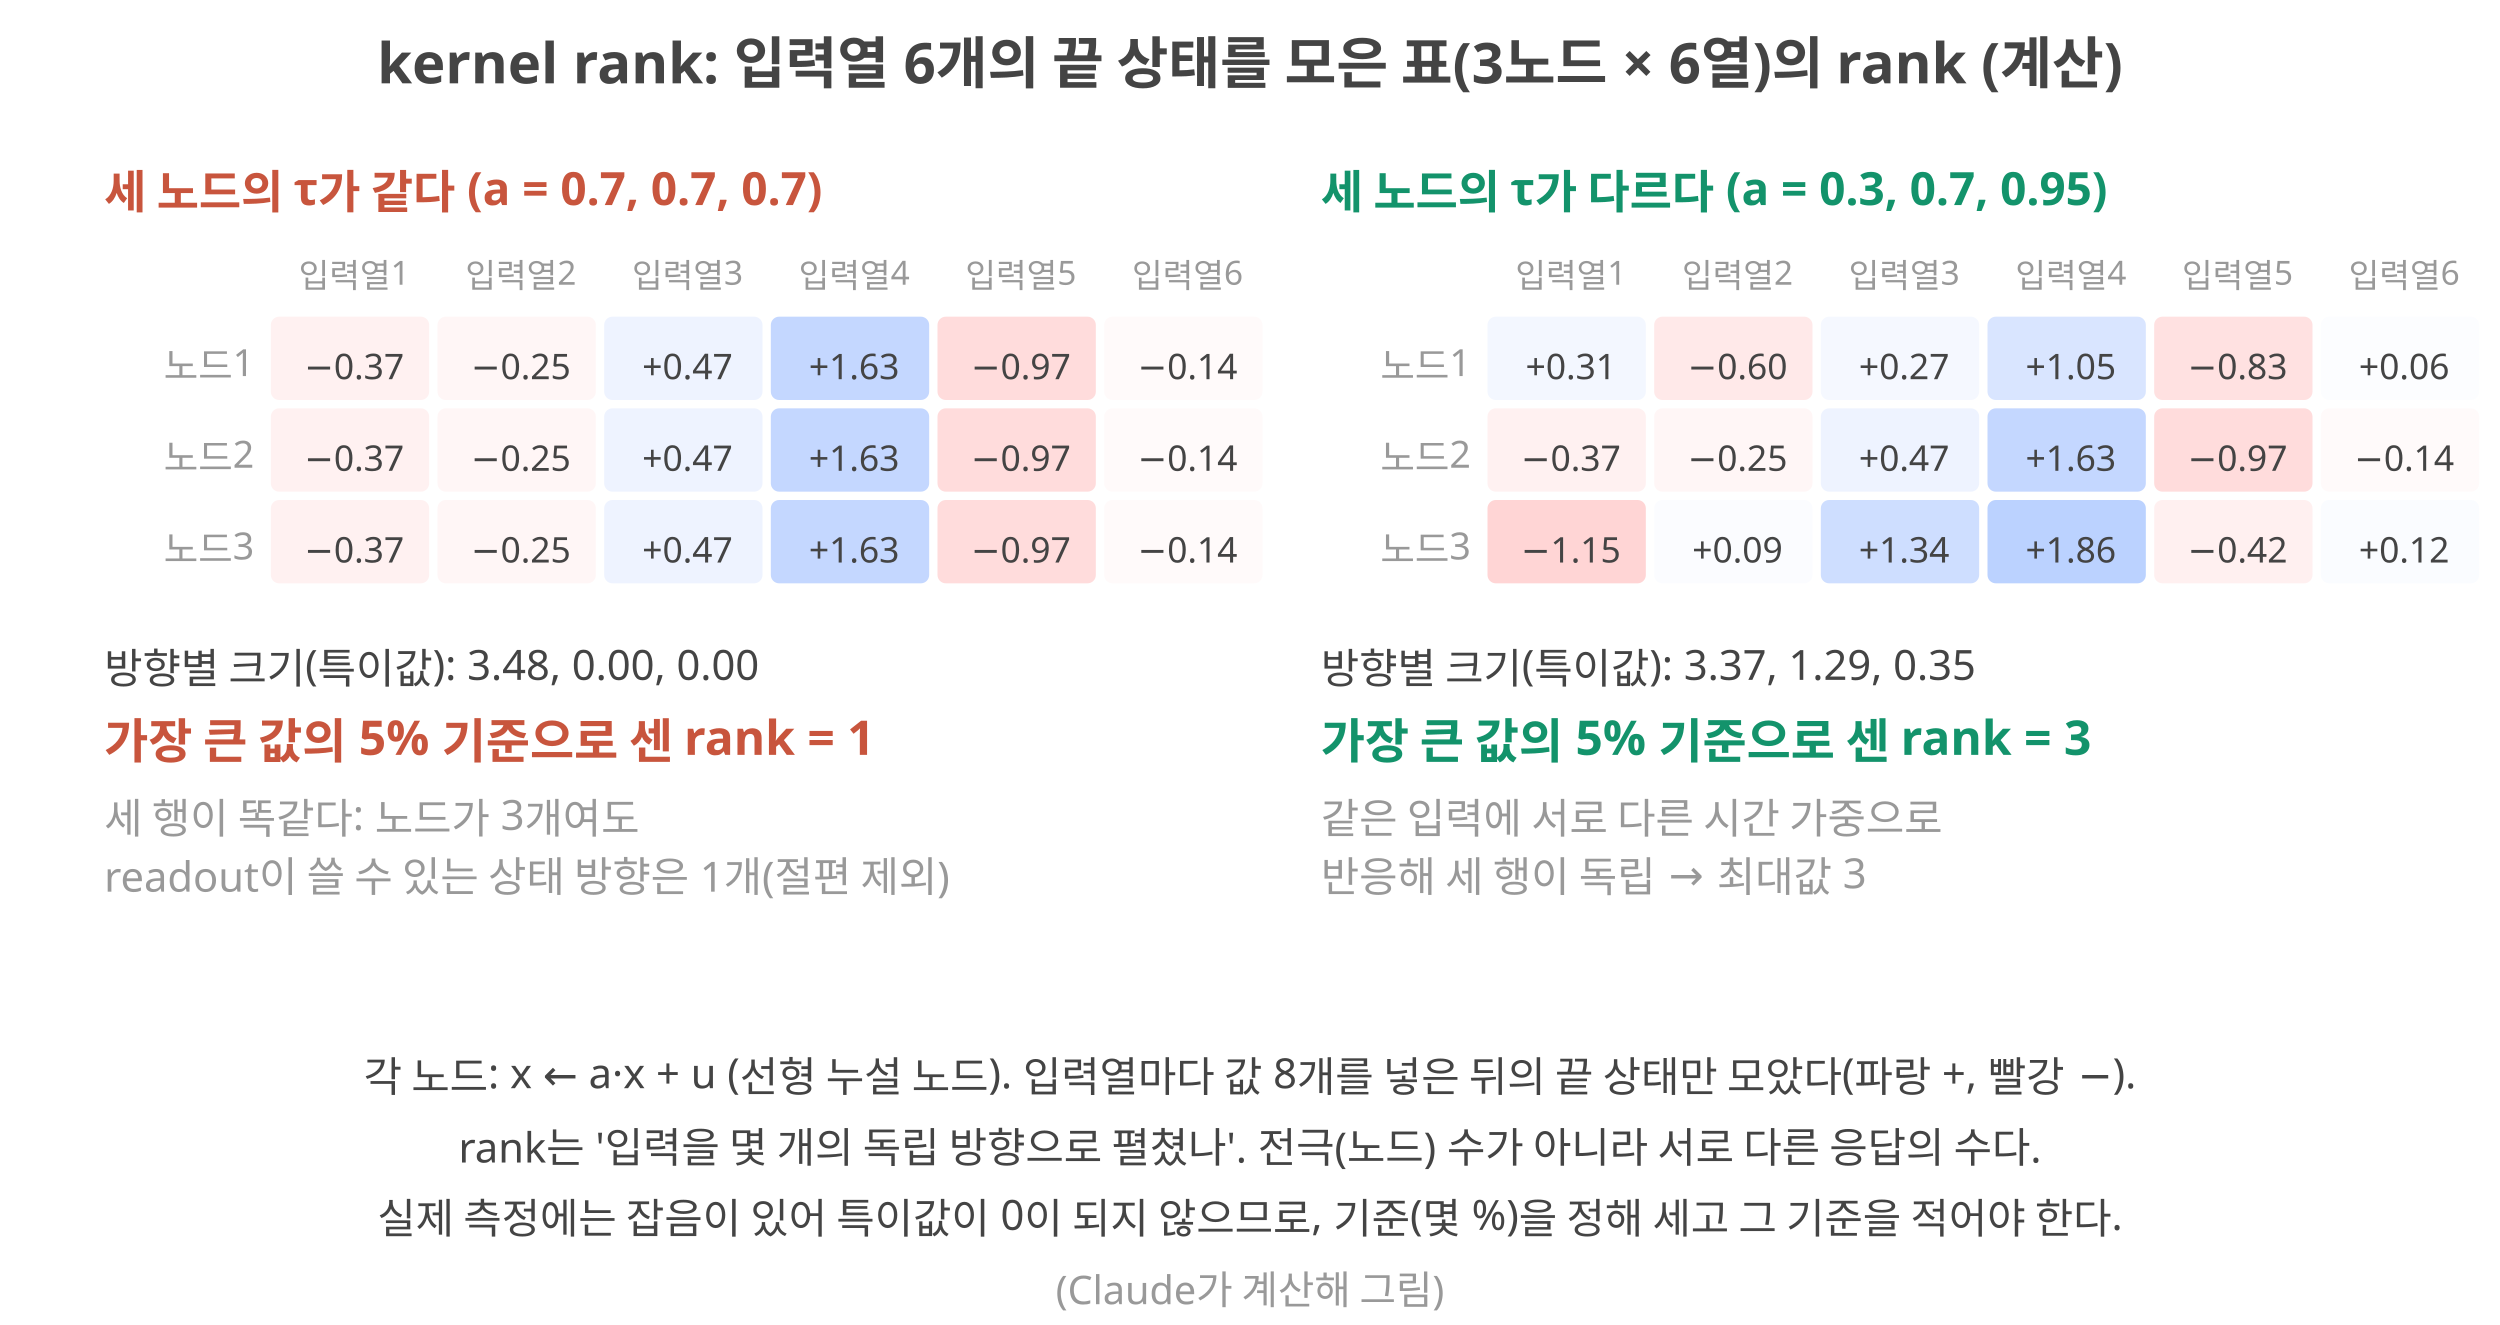
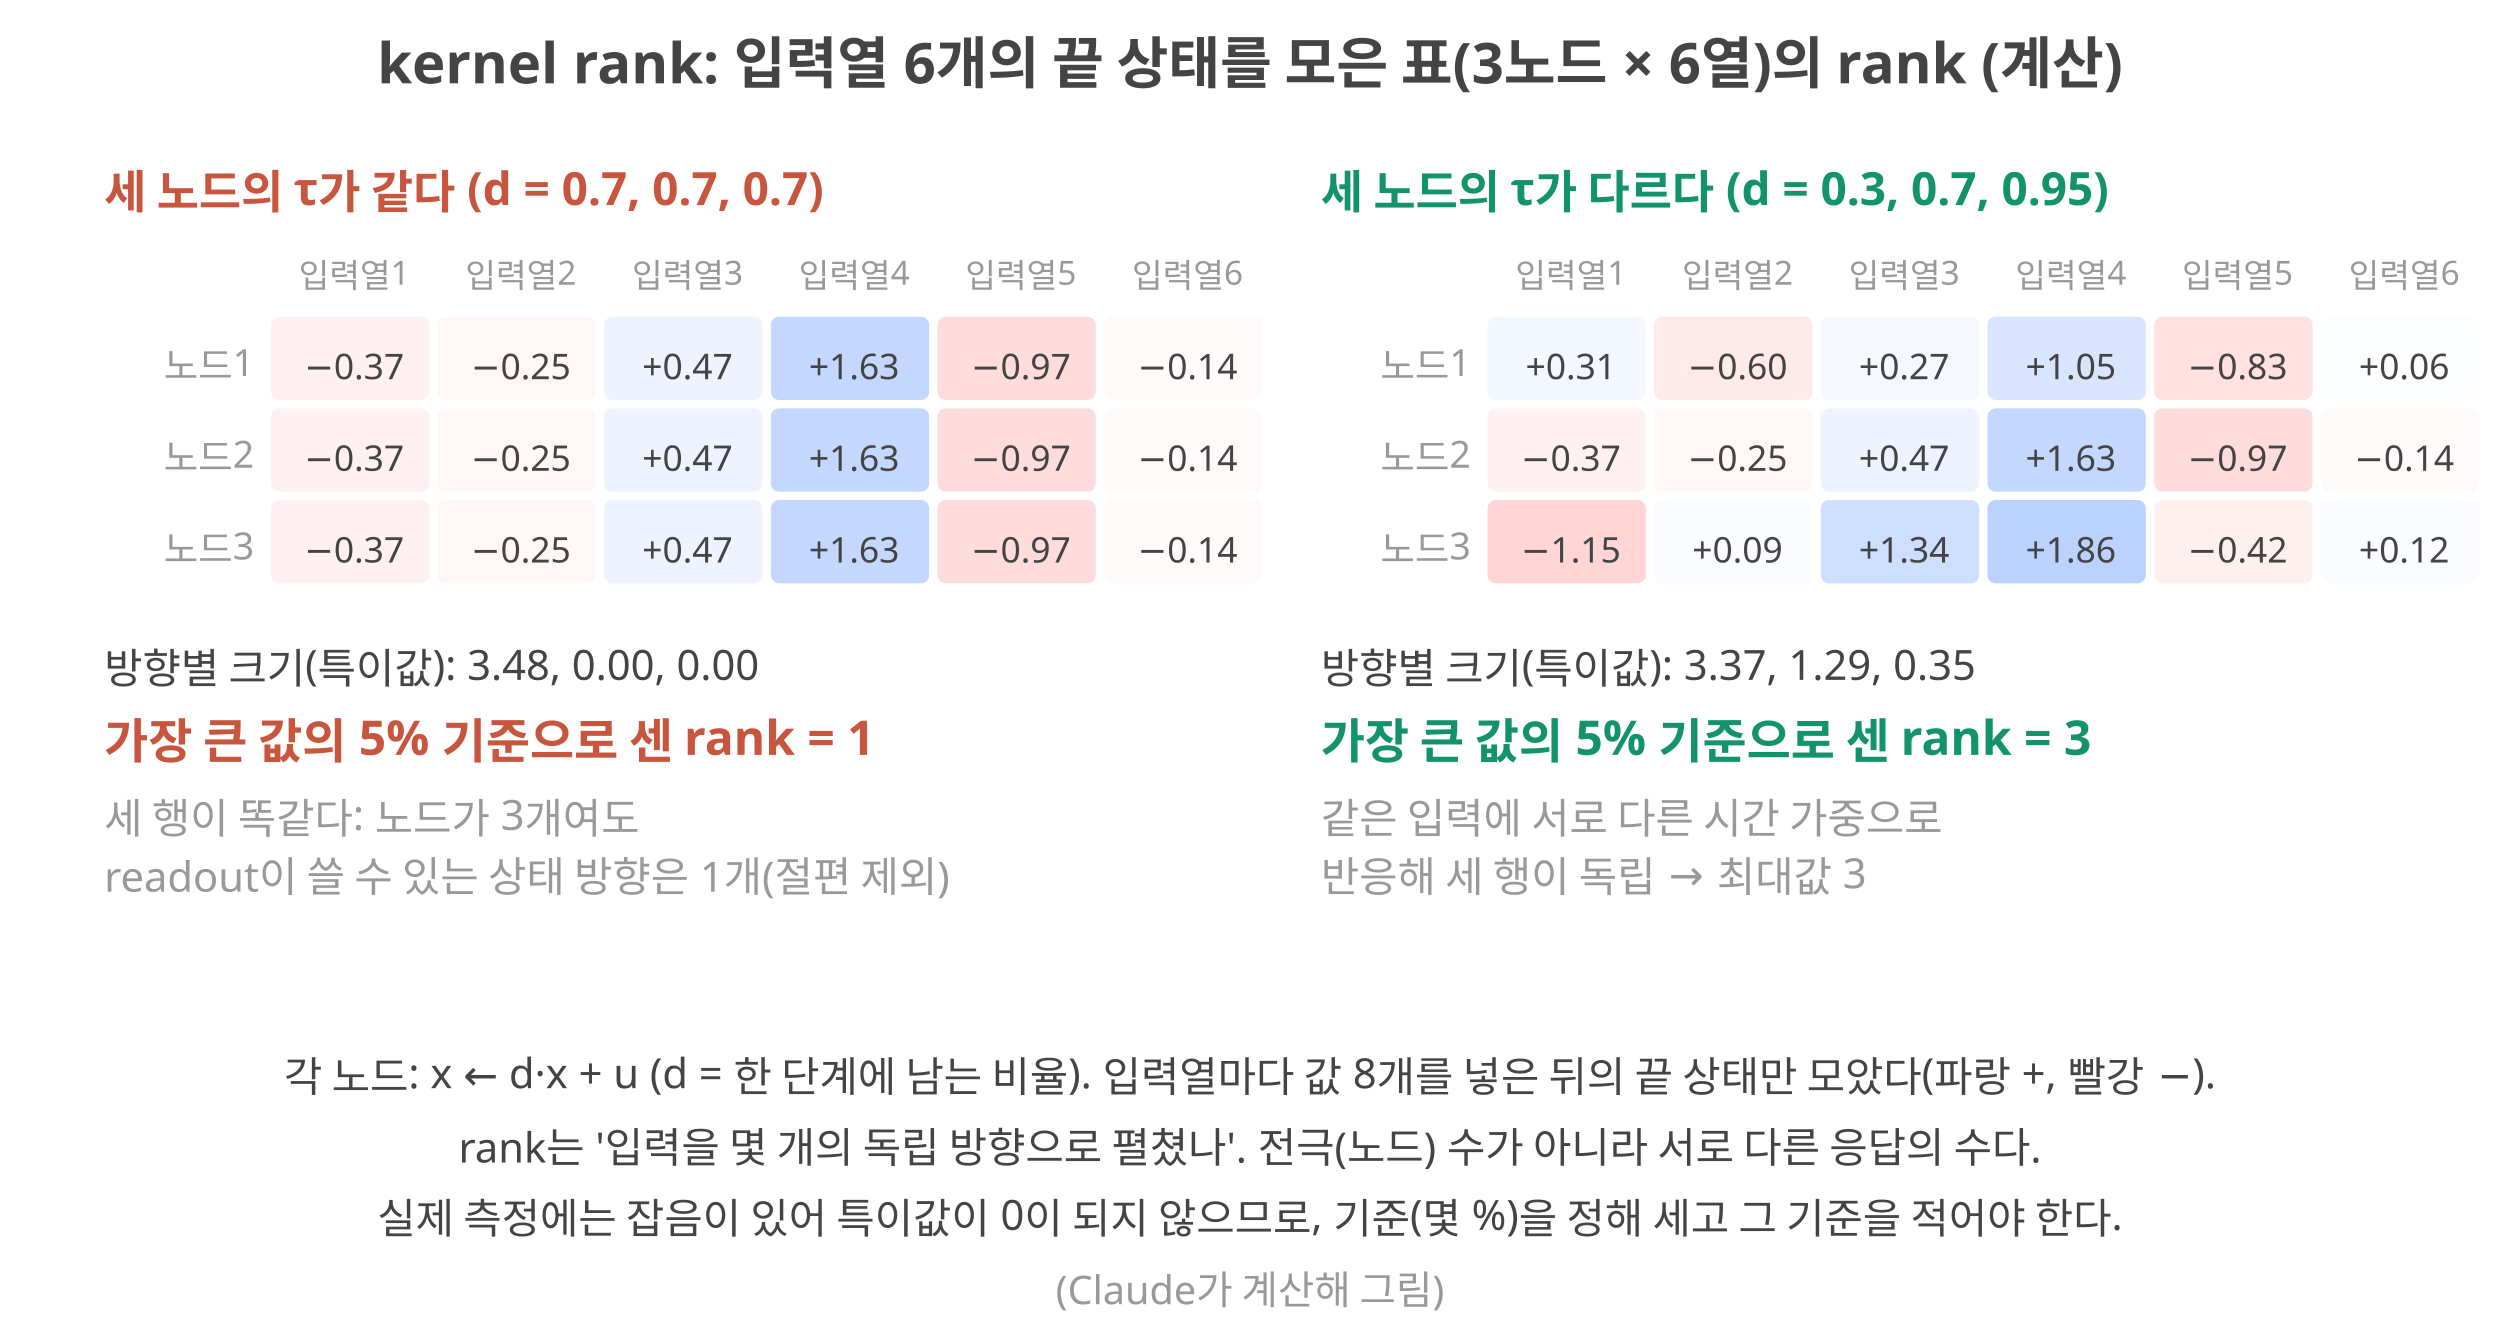
<svg xmlns="http://www.w3.org/2000/svg" viewBox="0 0 600 318" width="100%" font-family="Noto Sans KR, Malgun Gothic, sans-serif" font-size="13" fill="#444">
  <defs>
    <marker id="arr" viewBox="0 0 10 10" refX="9" refY="5" markerWidth="7" markerHeight="7" orient="auto-start-reverse">
      <path d="M0,0 L10,5 L0,10 z" fill="#444" />
    </marker>
  </defs>
  <text x="300.0" y="20.0" font-size="13.5" fill="#444" text-anchor="middle" font-weight="bold">kernel rank: 입력열 6개의 끝 상태를 모은 표(3노드 × 6열)의 rank (계산)</text>
-   <text x="25.0" y="50.0" font-size="11" fill="#c8553d" text-anchor="start" font-weight="bold">세 노드의 τ가 같다 (a = 0.7, 0.7, 0.7)</text>
+   <text x="25.0" y="50.0" font-size="11" fill="#c8553d" text-anchor="start" font-weight="bold">세 노드의 τ가 같다 (d = 0.7, 0.7, 0.7)</text>
  <text x="85.0" y="69.0" font-size="8" fill="#999" text-anchor="middle" font-weight="normal">입력열1</text>
  <text x="125.0" y="69.0" font-size="8" fill="#999" text-anchor="middle" font-weight="normal">입력열2</text>
  <text x="165.0" y="69.0" font-size="8" fill="#999" text-anchor="middle" font-weight="normal">입력열3</text>
  <text x="205.0" y="69.0" font-size="8" fill="#999" text-anchor="middle" font-weight="normal">입력열4</text>
  <text x="245.0" y="69.0" font-size="8" fill="#999" text-anchor="middle" font-weight="normal">입력열5</text>
  <text x="285.0" y="69.0" font-size="8" fill="#999" text-anchor="middle" font-weight="normal">입력열6</text>
  <text x="61.0" y="91.0" font-size="9" fill="#999" text-anchor="end" font-weight="normal">노드1</text>
  <rect x="65.0" y="76.0" width="38.0" height="20.0" rx="2" fill="rgb(255,241,241)" stroke="none" stroke-width="1.2" />
  <text x="85.0" y="91.0" font-size="8.5" fill="#444" text-anchor="middle" font-weight="normal">−0.37</text>
  <rect x="105.0" y="76.0" width="38.0" height="20.0" rx="2" fill="rgb(255,246,246)" stroke="none" stroke-width="1.2" />
  <text x="125.0" y="91.0" font-size="8.5" fill="#444" text-anchor="middle" font-weight="normal">−0.25</text>
  <rect x="145.0" y="76.0" width="38.0" height="20.0" rx="2" fill="rgb(238,243,255)" stroke="none" stroke-width="1.2" />
  <text x="165.0" y="91.0" font-size="8.5" fill="#444" text-anchor="middle" font-weight="normal">+0.47</text>
  <rect x="185.0" y="76.0" width="38.0" height="20.0" rx="2" fill="rgb(196,215,255)" stroke="none" stroke-width="1.2" />
  <text x="205.0" y="91.0" font-size="8.5" fill="#444" text-anchor="middle" font-weight="normal">+1.63</text>
  <rect x="225.0" y="76.0" width="38.0" height="20.0" rx="2" fill="rgb(255,220,220)" stroke="none" stroke-width="1.2" />
  <text x="245.0" y="91.0" font-size="8.5" fill="#444" text-anchor="middle" font-weight="normal">−0.97</text>
  <rect x="265.0" y="76.0" width="38.0" height="20.0" rx="2" fill="rgb(255,250,250)" stroke="none" stroke-width="1.2" />
  <text x="285.0" y="91.0" font-size="8.5" fill="#444" text-anchor="middle" font-weight="normal">−0.14</text>
  <text x="61.0" y="113.0" font-size="9" fill="#999" text-anchor="end" font-weight="normal">노드2</text>
  <rect x="65.0" y="98.0" width="38.0" height="20.0" rx="2" fill="rgb(255,241,241)" stroke="none" stroke-width="1.2" />
  <text x="85.0" y="113.0" font-size="8.5" fill="#444" text-anchor="middle" font-weight="normal">−0.37</text>
  <rect x="105.0" y="98.0" width="38.0" height="20.0" rx="2" fill="rgb(255,246,246)" stroke="none" stroke-width="1.2" />
  <text x="125.0" y="113.0" font-size="8.5" fill="#444" text-anchor="middle" font-weight="normal">−0.25</text>
  <rect x="145.0" y="98.0" width="38.0" height="20.0" rx="2" fill="rgb(238,243,255)" stroke="none" stroke-width="1.2" />
  <text x="165.0" y="113.0" font-size="8.5" fill="#444" text-anchor="middle" font-weight="normal">+0.47</text>
  <rect x="185.0" y="98.0" width="38.0" height="20.0" rx="2" fill="rgb(196,215,255)" stroke="none" stroke-width="1.2" />
  <text x="205.0" y="113.0" font-size="8.5" fill="#444" text-anchor="middle" font-weight="normal">+1.63</text>
  <rect x="225.0" y="98.0" width="38.0" height="20.0" rx="2" fill="rgb(255,220,220)" stroke="none" stroke-width="1.2" />
  <text x="245.0" y="113.0" font-size="8.5" fill="#444" text-anchor="middle" font-weight="normal">−0.97</text>
  <rect x="265.0" y="98.0" width="38.0" height="20.0" rx="2" fill="rgb(255,250,250)" stroke="none" stroke-width="1.2" />
  <text x="285.0" y="113.0" font-size="8.5" fill="#444" text-anchor="middle" font-weight="normal">−0.14</text>
  <text x="61.0" y="135.0" font-size="9" fill="#999" text-anchor="end" font-weight="normal">노드3</text>
  <rect x="65.0" y="120.0" width="38.0" height="20.0" rx="2" fill="rgb(255,241,241)" stroke="none" stroke-width="1.2" />
  <text x="85.0" y="135.0" font-size="8.5" fill="#444" text-anchor="middle" font-weight="normal">−0.37</text>
  <rect x="105.0" y="120.0" width="38.0" height="20.0" rx="2" fill="rgb(255,246,246)" stroke="none" stroke-width="1.2" />
  <text x="125.0" y="135.0" font-size="8.5" fill="#444" text-anchor="middle" font-weight="normal">−0.25</text>
  <rect x="145.0" y="120.0" width="38.0" height="20.0" rx="2" fill="rgb(238,243,255)" stroke="none" stroke-width="1.2" />
  <text x="165.0" y="135.0" font-size="8.5" fill="#444" text-anchor="middle" font-weight="normal">+0.47</text>
  <rect x="185.0" y="120.0" width="38.0" height="20.0" rx="2" fill="rgb(196,215,255)" stroke="none" stroke-width="1.2" />
  <text x="205.0" y="135.0" font-size="8.5" fill="#444" text-anchor="middle" font-weight="normal">+1.63</text>
  <rect x="225.0" y="120.0" width="38.0" height="20.0" rx="2" fill="rgb(255,220,220)" stroke="none" stroke-width="1.2" />
  <text x="245.0" y="135.0" font-size="8.5" fill="#444" text-anchor="middle" font-weight="normal">−0.97</text>
  <rect x="265.0" y="120.0" width="38.0" height="20.0" rx="2" fill="rgb(255,250,250)" stroke="none" stroke-width="1.2" />
  <text x="285.0" y="135.0" font-size="8.5" fill="#444" text-anchor="middle" font-weight="normal">−0.14</text>
  <text x="25.0" y="164.0" font-size="10" fill="#444" text-anchor="start" font-weight="normal">방향별 크기(특이값): 3.48, 0.00, 0.00</text>
  <text x="25.0" y="182.0" font-size="11.5" fill="#c8553d" text-anchor="start" font-weight="bold">가장 큰 값의 5% 기준으로 센 rank = 1</text>
  <text x="25.0" y="200.0" font-size="10" fill="#999" text-anchor="start" font-weight="normal">세 행이 똑같다: 노드가 3개여도</text>
  <text x="25.0" y="214.0" font-size="10" fill="#999" text-anchor="start" font-weight="normal">readout이 쓸 수 있는 상태 방향은 1개(절편 제외)</text>
-   <text x="317.0" y="50.0" font-size="11" fill="#13936b" text-anchor="start" font-weight="bold">세 노드의 τ가 다르다 (a = 0.3, 0.7, 0.95)</text>
+   <text x="317.0" y="50.0" font-size="11" fill="#13936b" text-anchor="start" font-weight="bold">세 노드의 τ가 다르다 (d = 0.3, 0.7, 0.95)</text>
  <text x="377.0" y="69.0" font-size="8" fill="#999" text-anchor="middle" font-weight="normal">입력열1</text>
  <text x="417.0" y="69.0" font-size="8" fill="#999" text-anchor="middle" font-weight="normal">입력열2</text>
  <text x="457.0" y="69.0" font-size="8" fill="#999" text-anchor="middle" font-weight="normal">입력열3</text>
  <text x="497.0" y="69.0" font-size="8" fill="#999" text-anchor="middle" font-weight="normal">입력열4</text>
  <text x="537.0" y="69.0" font-size="8" fill="#999" text-anchor="middle" font-weight="normal">입력열5</text>
  <text x="577.0" y="69.0" font-size="8" fill="#999" text-anchor="middle" font-weight="normal">입력열6</text>
  <text x="353.0" y="91.0" font-size="9" fill="#999" text-anchor="end" font-weight="normal">노드1</text>
  <rect x="357.0" y="76.0" width="38.0" height="20.0" rx="2" fill="rgb(243,247,255)" stroke="none" stroke-width="1.2" />
  <text x="377.0" y="91.0" font-size="8.5" fill="#444" text-anchor="middle" font-weight="normal">+0.31</text>
  <rect x="397.0" y="76.0" width="38.0" height="20.0" rx="2" fill="rgb(255,233,233)" stroke="none" stroke-width="1.2" />
  <text x="417.0" y="91.0" font-size="8.5" fill="#444" text-anchor="middle" font-weight="normal">−0.60</text>
  <rect x="437.0" y="76.0" width="38.0" height="20.0" rx="2" fill="rgb(245,248,255)" stroke="none" stroke-width="1.2" />
  <text x="457.0" y="91.0" font-size="8.5" fill="#444" text-anchor="middle" font-weight="normal">+0.27</text>
  <rect x="477.0" y="76.0" width="38.0" height="20.0" rx="2" fill="rgb(217,229,255)" stroke="none" stroke-width="1.2" />
  <text x="497.0" y="91.0" font-size="8.5" fill="#444" text-anchor="middle" font-weight="normal">+1.05</text>
  <rect x="517.0" y="76.0" width="38.0" height="20.0" rx="2" fill="rgb(255,225,225)" stroke="none" stroke-width="1.2" />
  <text x="537.0" y="91.0" font-size="8.5" fill="#444" text-anchor="middle" font-weight="normal">−0.83</text>
  <rect x="557.0" y="76.0" width="38.0" height="20.0" rx="2" fill="rgb(252,253,255)" stroke="none" stroke-width="1.2" />
  <text x="577.0" y="91.0" font-size="8.5" fill="#444" text-anchor="middle" font-weight="normal">+0.06</text>
  <text x="353.0" y="113.0" font-size="9" fill="#999" text-anchor="end" font-weight="normal">노드2</text>
  <rect x="357.0" y="98.0" width="38.0" height="20.0" rx="2" fill="rgb(255,241,241)" stroke="none" stroke-width="1.2" />
  <text x="377.0" y="113.0" font-size="8.5" fill="#444" text-anchor="middle" font-weight="normal">−0.37</text>
  <rect x="397.0" y="98.0" width="38.0" height="20.0" rx="2" fill="rgb(255,246,246)" stroke="none" stroke-width="1.2" />
  <text x="417.0" y="113.0" font-size="8.5" fill="#444" text-anchor="middle" font-weight="normal">−0.25</text>
  <rect x="437.0" y="98.0" width="38.0" height="20.0" rx="2" fill="rgb(238,243,255)" stroke="none" stroke-width="1.2" />
  <text x="457.0" y="113.0" font-size="8.5" fill="#444" text-anchor="middle" font-weight="normal">+0.47</text>
  <rect x="477.0" y="98.0" width="38.0" height="20.0" rx="2" fill="rgb(196,215,255)" stroke="none" stroke-width="1.2" />
  <text x="497.0" y="113.0" font-size="8.5" fill="#444" text-anchor="middle" font-weight="normal">+1.63</text>
  <rect x="517.0" y="98.0" width="38.0" height="20.0" rx="2" fill="rgb(255,220,220)" stroke="none" stroke-width="1.2" />
  <text x="537.0" y="113.0" font-size="8.5" fill="#444" text-anchor="middle" font-weight="normal">−0.97</text>
  <rect x="557.0" y="98.0" width="38.0" height="20.0" rx="2" fill="rgb(255,250,250)" stroke="none" stroke-width="1.2" />
  <text x="577.0" y="113.0" font-size="8.5" fill="#444" text-anchor="middle" font-weight="normal">−0.14</text>
  <text x="353.0" y="135.0" font-size="9" fill="#999" text-anchor="end" font-weight="normal">노드3</text>
  <rect x="357.0" y="120.0" width="38.0" height="20.0" rx="2" fill="rgb(255,213,213)" stroke="none" stroke-width="1.2" />
  <text x="377.0" y="135.0" font-size="8.5" fill="#444" text-anchor="middle" font-weight="normal">−1.15</text>
  <rect x="397.0" y="120.0" width="38.0" height="20.0" rx="2" fill="rgb(251,252,255)" stroke="none" stroke-width="1.2" />
  <text x="417.0" y="135.0" font-size="8.5" fill="#444" text-anchor="middle" font-weight="normal">+0.09</text>
  <rect x="437.0" y="120.0" width="38.0" height="20.0" rx="2" fill="rgb(206,222,255)" stroke="none" stroke-width="1.2" />
  <text x="457.0" y="135.0" font-size="8.5" fill="#444" text-anchor="middle" font-weight="normal">+1.34</text>
  <rect x="477.0" y="120.0" width="38.0" height="20.0" rx="2" fill="rgb(187,210,255)" stroke="none" stroke-width="1.2" />
  <text x="497.0" y="135.0" font-size="8.5" fill="#444" text-anchor="middle" font-weight="normal">+1.86</text>
  <rect x="517.0" y="120.0" width="38.0" height="20.0" rx="2" fill="rgb(255,240,240)" stroke="none" stroke-width="1.2" />
  <text x="537.0" y="135.0" font-size="8.5" fill="#444" text-anchor="middle" font-weight="normal">−0.42</text>
  <rect x="557.0" y="120.0" width="38.0" height="20.0" rx="2" fill="rgb(250,252,255)" stroke="none" stroke-width="1.2" />
  <text x="577.0" y="135.0" font-size="8.5" fill="#444" text-anchor="middle" font-weight="normal">+0.12</text>
  <text x="317.0" y="164.0" font-size="10" fill="#444" text-anchor="start" font-weight="normal">방향별 크기(특이값): 3.37, 1.29, 0.35</text>
  <text x="317.0" y="182.0" font-size="11.5" fill="#13936b" text-anchor="start" font-weight="bold">가장 큰 값의 5% 기준으로 센 rank = 3</text>
  <text x="317.0" y="200.0" font-size="10" fill="#999" text-anchor="start" font-weight="normal">같은 입력에 서로 다른 시간 가중으로</text>
  <text x="317.0" y="214.0" font-size="10" fill="#999" text-anchor="start" font-weight="normal">반응해 세 행이 독립 → 최대값 3</text>
-   <text x="300.0" y="262.0" font-size="10" fill="#444" text-anchor="middle" font-weight="normal">각 노드: x ← a·x + u (선형 누설 노드). 입력열마다 값 8개를 넣은 뒤의 끝 상태만 모았다(파랑 +, 빨강 −).</text>
+   <text x="300.0" y="262.0" font-size="10" fill="#444" text-anchor="middle" font-weight="normal">각 노드: x ← d·x + u (d = 한 단계에 남는 비율). 입력열마다 값 8개를 넣은 뒤의 끝 상태만 모았다(파랑 +, 빨강 −).</text>
  <text x="300.0" y="279.0" font-size="10" fill="#444" text-anchor="middle" font-weight="normal">rank는 '입력을 몇 개의 독립 방향으로 펼쳤나'. 전극(노드) 수가 아니라 서로 다른 응답의 수다.</text>
  <text x="300.0" y="296.0" font-size="10" fill="#444" text-anchor="middle" font-weight="normal">실제 측정에는 잡음이 있어 특이값이 0이 되지 않으므로, 기준(몇 %)을 정해 세고 그 기준을 적어야 한다.</text>
  <text x="300.0" y="313.0" font-size="9.5" fill="#999" text-anchor="middle" font-weight="normal">(Claude가 계산해 그림)</text>
</svg>
